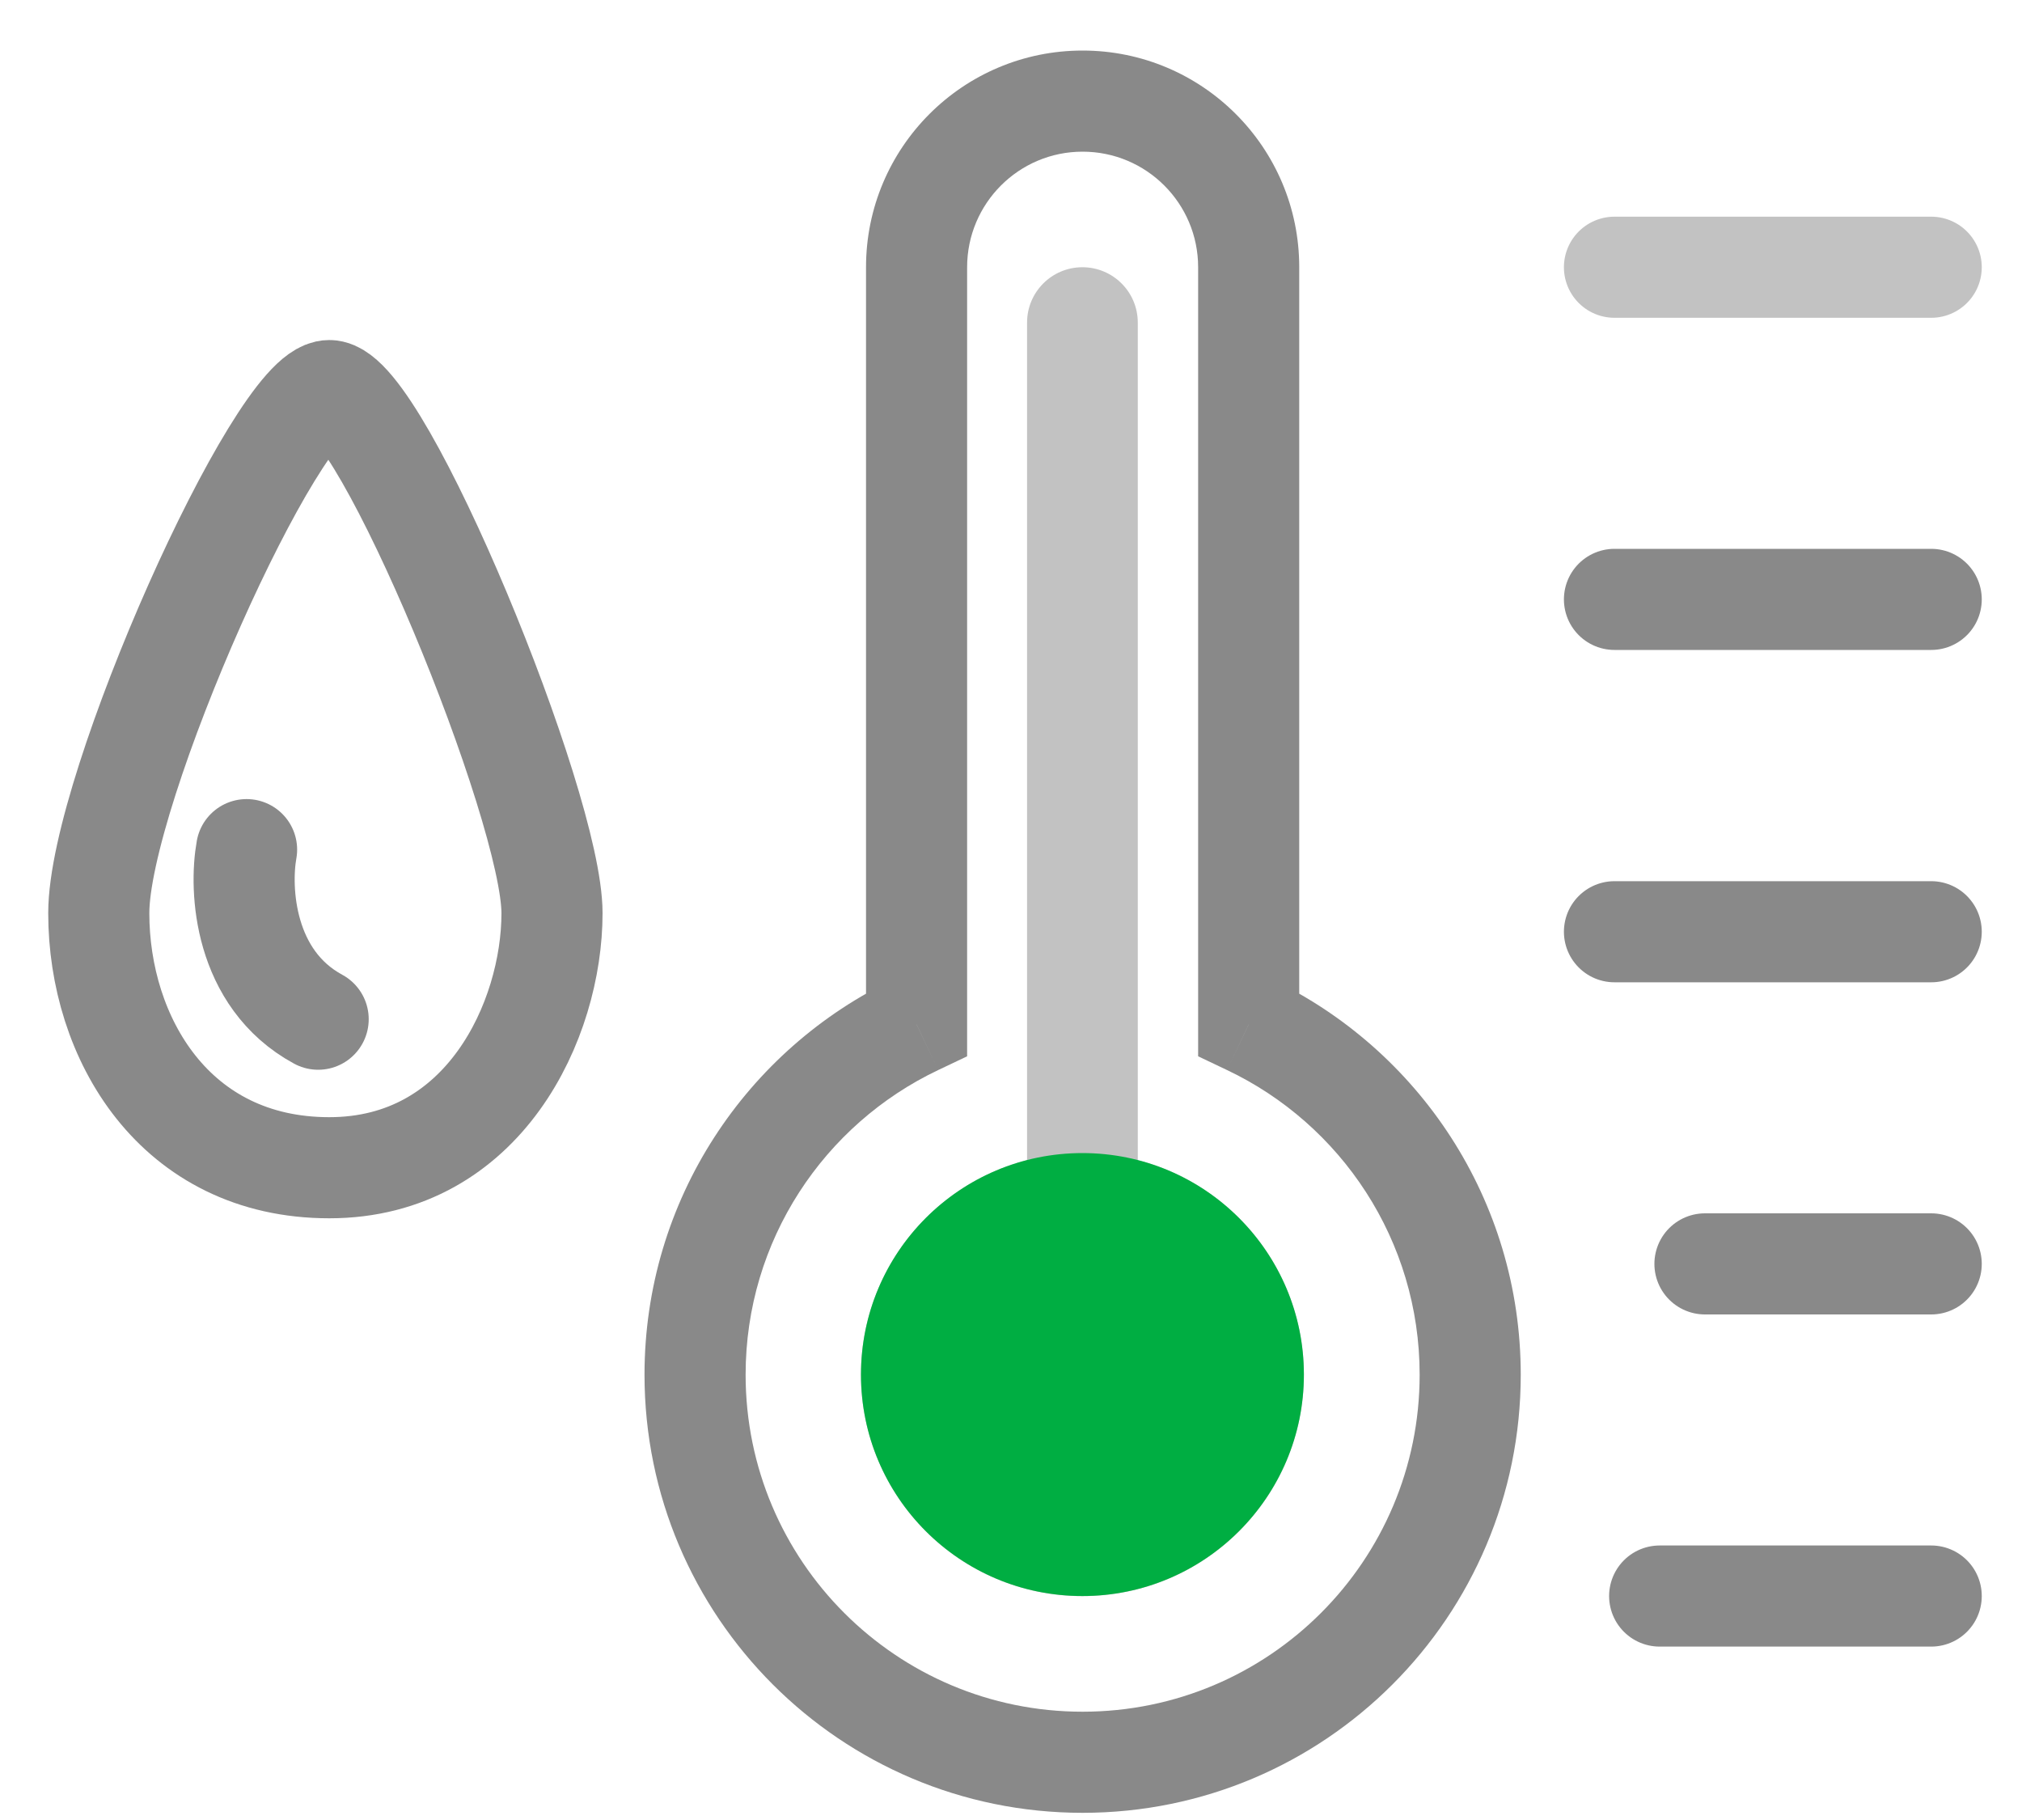
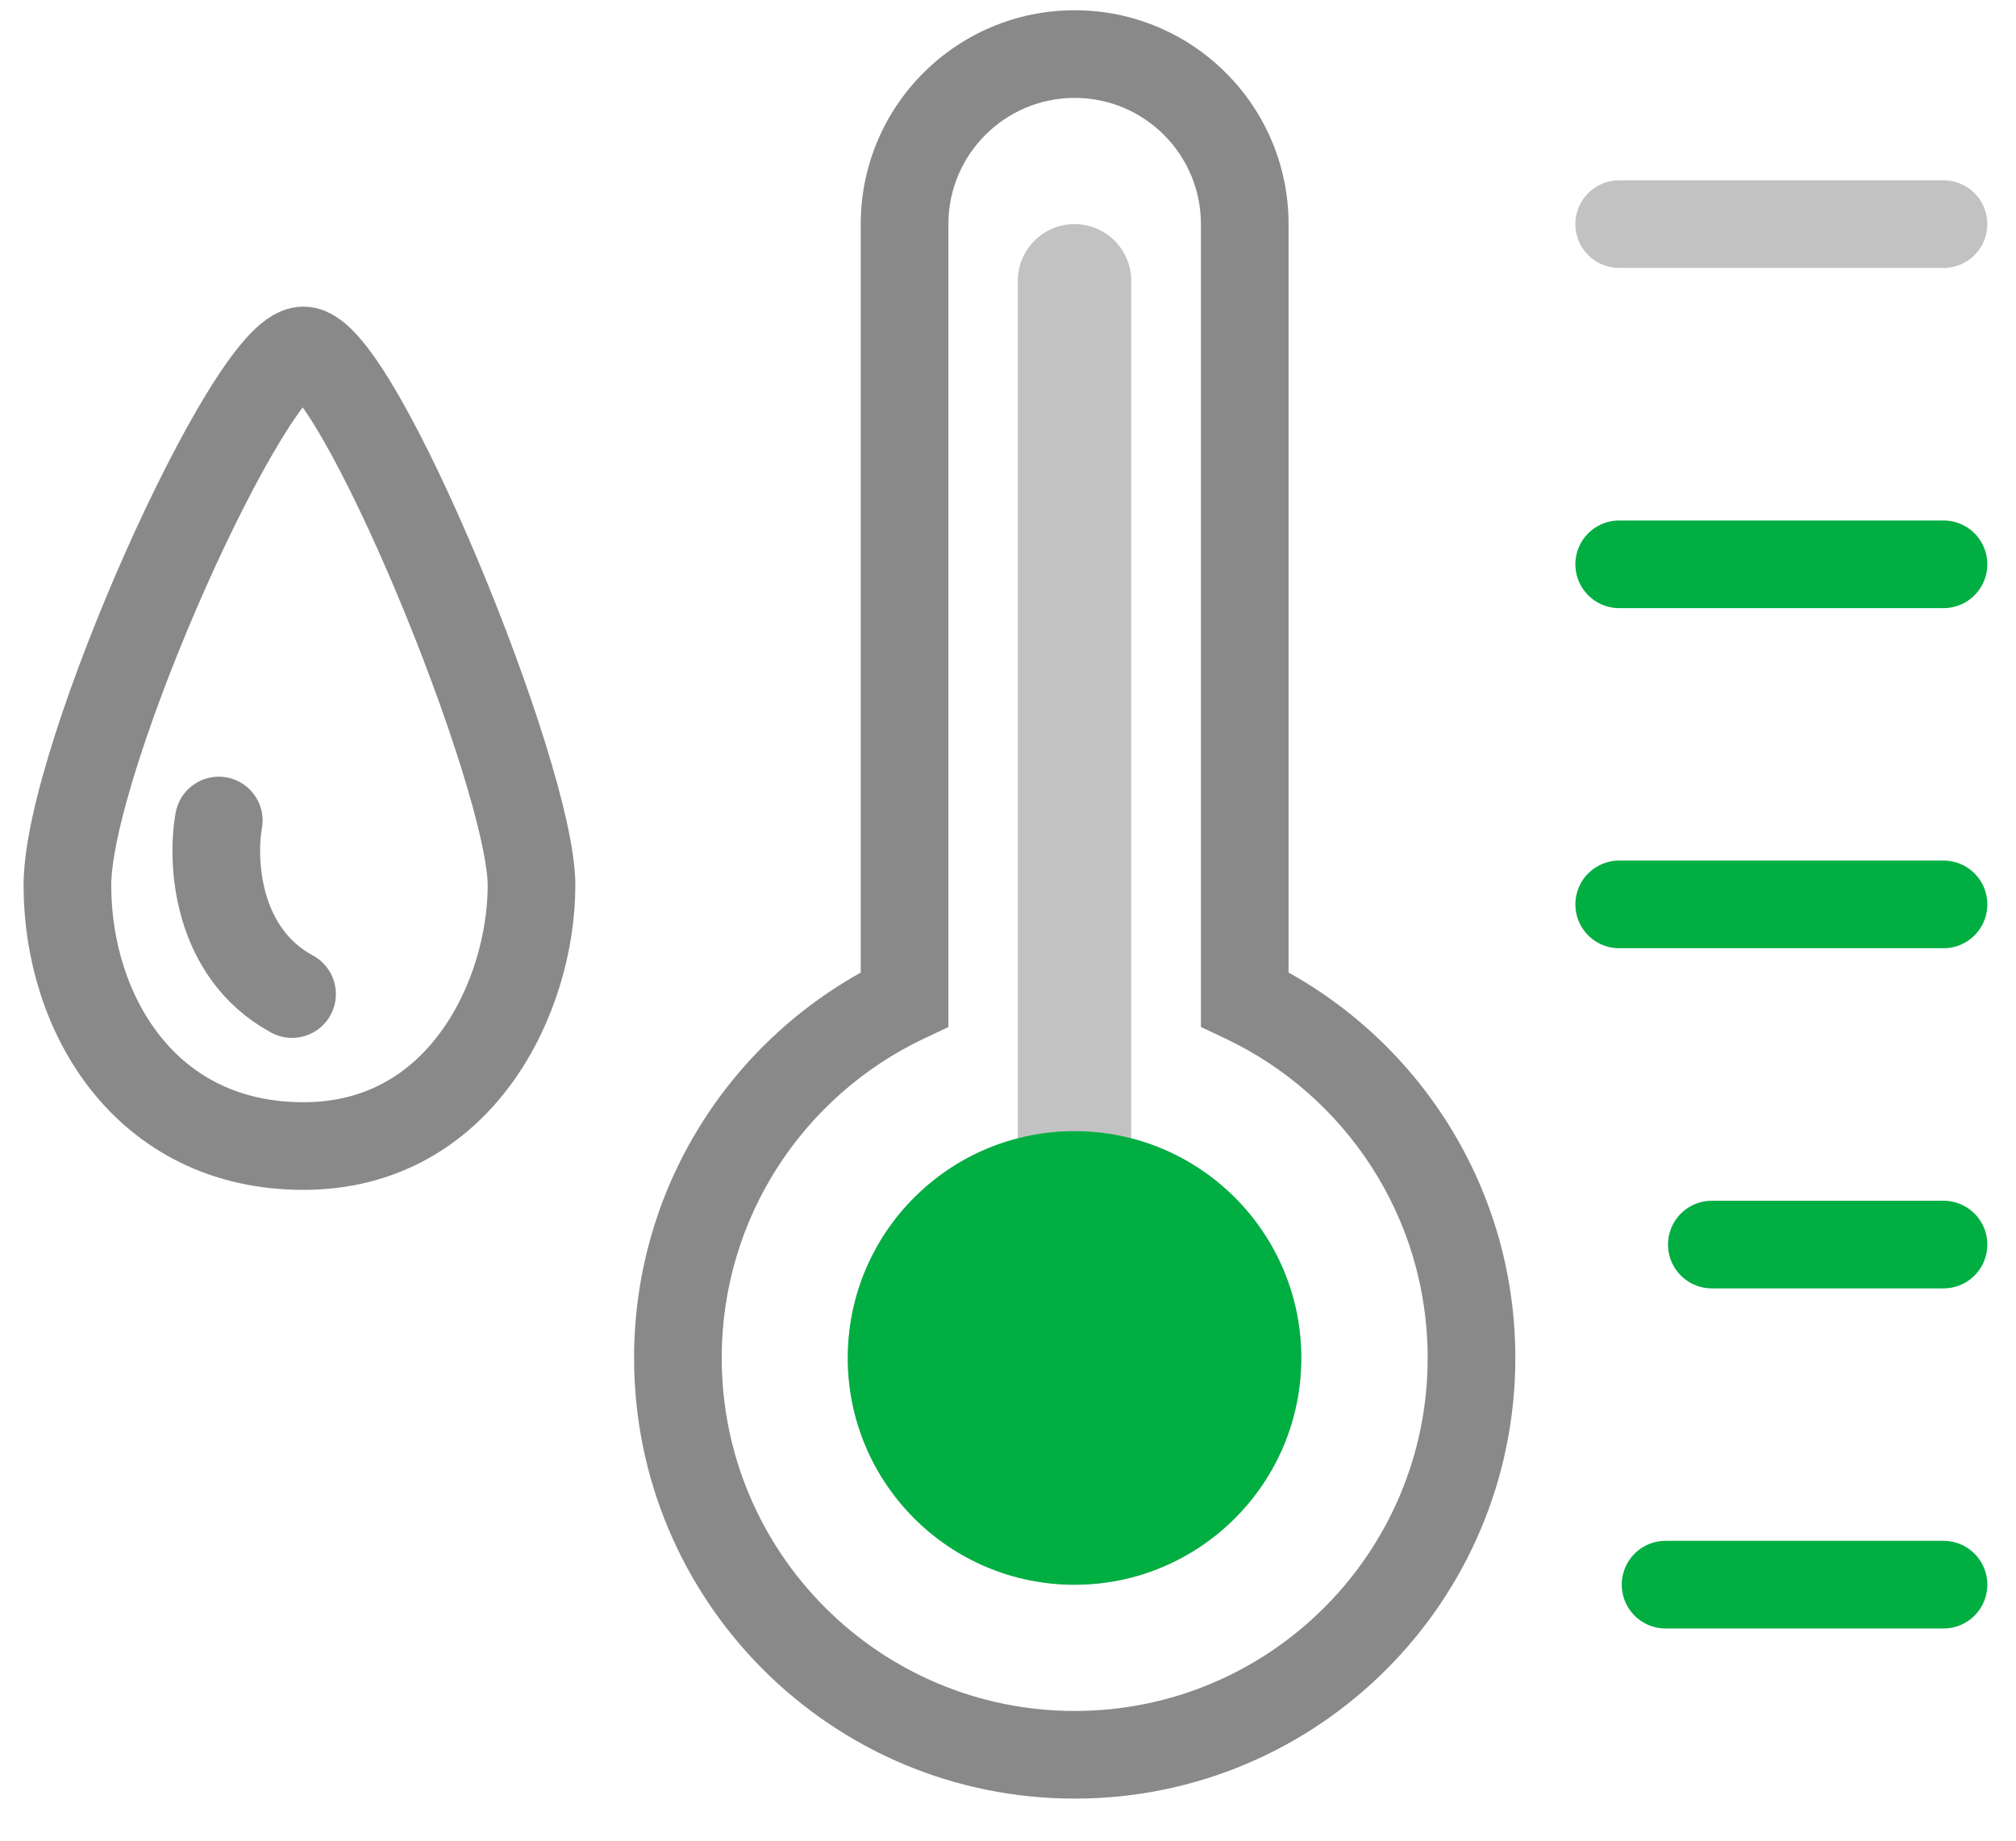
- <svg xmlns="http://www.w3.org/2000/svg" width="20" height="18" viewBox="0 0 20 18" fill="none">
-   <path d="M9.066 10.131L9.28 10.583L9.566 10.447V10.131H9.066ZM12.351 10.131H11.851V10.447L12.137 10.583L12.351 10.131ZM9.566 2.643C9.566 2.012 10.077 1.5 10.708 1.5V0.5C9.525 0.5 8.566 1.459 8.566 2.643H9.566ZM9.566 10.131V2.643H8.566V10.131H9.566ZM7.375 13.596C7.375 12.267 8.153 11.118 9.28 10.583L8.851 9.679C7.388 10.374 6.375 11.866 6.375 13.596H7.375ZM10.708 16.929C8.867 16.929 7.375 15.437 7.375 13.596H6.375C6.375 15.989 8.315 17.929 10.708 17.929V16.929ZM14.042 13.596C14.042 15.437 12.55 16.929 10.708 16.929V17.929C13.102 17.929 15.042 15.989 15.042 13.596H14.042ZM12.137 10.583C13.264 11.118 14.042 12.267 14.042 13.596H15.042C15.042 11.866 14.029 10.374 12.566 9.679L12.137 10.583ZM11.851 2.643V10.131H12.851V2.643H11.851ZM10.708 1.5C11.34 1.5 11.851 2.012 11.851 2.643H12.851C12.851 1.459 11.892 0.5 10.708 0.5V1.5Z" fill="#898989" />
-   <path d="M0.977 9.031C0.977 7.799 2.744 3.863 3.257 3.863C3.769 3.863 5.46 7.974 5.46 9.031C5.46 10.087 4.788 11.549 3.257 11.549C1.726 11.549 0.977 10.263 0.977 9.031Z" stroke="#898989" />
-   <path d="M2.439 8.403C2.368 8.796 2.411 9.681 3.147 10.08" stroke="#898989" stroke-linecap="round" />
-   <path fill-rule="evenodd" clip-rule="evenodd" d="M11.254 11.474C12.199 11.717 12.897 12.575 12.897 13.595C12.897 14.805 11.916 15.786 10.706 15.786C9.496 15.786 8.516 14.805 8.516 13.595C8.516 12.575 9.214 11.717 10.159 11.474L10.159 3.19C10.159 2.888 10.404 2.643 10.706 2.643C11.009 2.643 11.254 2.888 11.254 3.19L11.254 11.474Z" fill="#C2C2C2" />
-   <path d="M12.897 13.595C12.897 14.805 11.916 15.785 10.706 15.785C9.496 15.785 8.516 14.805 8.516 13.595C8.516 12.385 9.496 11.404 10.706 11.404C11.916 11.404 12.897 12.385 12.897 13.595Z" fill="#00AE42" />
-   <path d="M19.102 15.785H16.416" stroke="#898989" stroke-linecap="round" />
-   <path d="M19.102 12.5H16.864" stroke="#898989" stroke-linecap="round" />
-   <path d="M19.102 9.215L15.969 9.215" stroke="#898989" stroke-linecap="round" />
-   <path d="M19.102 5.928L15.969 5.928" stroke="#898989" stroke-linecap="round" />
-   <path d="M19.102 2.643H15.969" stroke="#C2C2C2" stroke-linecap="round" />
+ <svg xmlns="http://www.w3.org/2000/svg" width="23" height="21" viewBox="0 0 23 21" fill="none">
+   <path d="M10.32 11.401L10.535 11.852L10.82 11.717V11.401H10.32ZM14.201 11.401H13.701V11.717L13.987 11.852L14.201 11.401ZM10.82 2.557C10.82 1.762 11.465 1.117 12.261 1.117V0.117C10.913 0.117 9.82 1.209 9.82 2.557H10.82ZM10.82 11.401V2.557H9.82V11.401H10.82ZM8.234 15.492C8.234 13.887 9.173 12.499 10.535 11.852L10.106 10.949C8.409 11.755 7.234 13.486 7.234 15.492H8.234ZM12.261 19.52C10.037 19.52 8.234 17.717 8.234 15.492H7.234C7.234 18.269 9.484 20.52 12.261 20.52V19.52ZM16.288 15.492C16.288 17.717 14.485 19.52 12.261 19.52V20.52C15.037 20.52 17.288 18.269 17.288 15.492H16.288ZM13.987 11.852C15.348 12.499 16.288 13.886 16.288 15.492H17.288C17.288 13.486 16.113 11.755 14.416 10.949L13.987 11.852ZM13.701 2.557V11.401H14.701V2.557H13.701ZM12.261 1.117C13.056 1.117 13.701 1.762 13.701 2.557H14.701C14.701 1.209 13.608 0.117 12.261 0.117V1.117Z" fill="#898989" />
+   <path d="M0.769 10.101C0.769 8.646 2.857 3.998 3.462 3.998C4.067 3.998 6.064 8.854 6.064 10.101C6.064 11.349 5.27 13.075 3.462 13.075C1.654 13.075 0.769 11.556 0.769 10.101Z" stroke="#898989" />
+   <path d="M2.496 9.361C2.413 9.825 2.463 10.87 3.332 11.341" stroke="#898989" stroke-linecap="round" />
+   <path fill-rule="evenodd" clip-rule="evenodd" d="M11.612 12.987L11.612 3.204C11.612 2.847 11.902 2.557 12.259 2.557C12.616 2.557 12.906 2.847 12.906 3.204L12.906 12.987C14.021 13.274 14.846 14.287 14.846 15.493C14.846 16.922 13.688 18.08 12.259 18.08C10.83 18.08 9.672 16.922 9.672 15.493C9.672 14.287 10.496 13.274 11.612 12.987Z" fill="#C2C2C2" />
+   <path d="M14.846 15.493C14.846 16.921 13.688 18.08 12.259 18.08C10.83 18.08 9.672 16.921 9.672 15.493C9.672 14.064 10.83 12.905 12.259 12.905C13.688 12.905 14.846 14.064 14.846 15.493Z" fill="#00AE42" />
+   <path d="M22.173 18.079H19.002" stroke="#00AE42" stroke-linecap="round" />
+   <path d="M22.173 14.199H19.53" stroke="#00AE42" stroke-linecap="round" />
+   <path d="M22.173 10.318L18.473 10.318" stroke="#00AE42" stroke-linecap="round" />
+   <path d="M22.173 6.438L18.473 6.438" stroke="#00AE42" stroke-linecap="round" />
+   <path d="M22.173 2.557H18.473" stroke="#C2C2C2" stroke-linecap="round" />
</svg>
